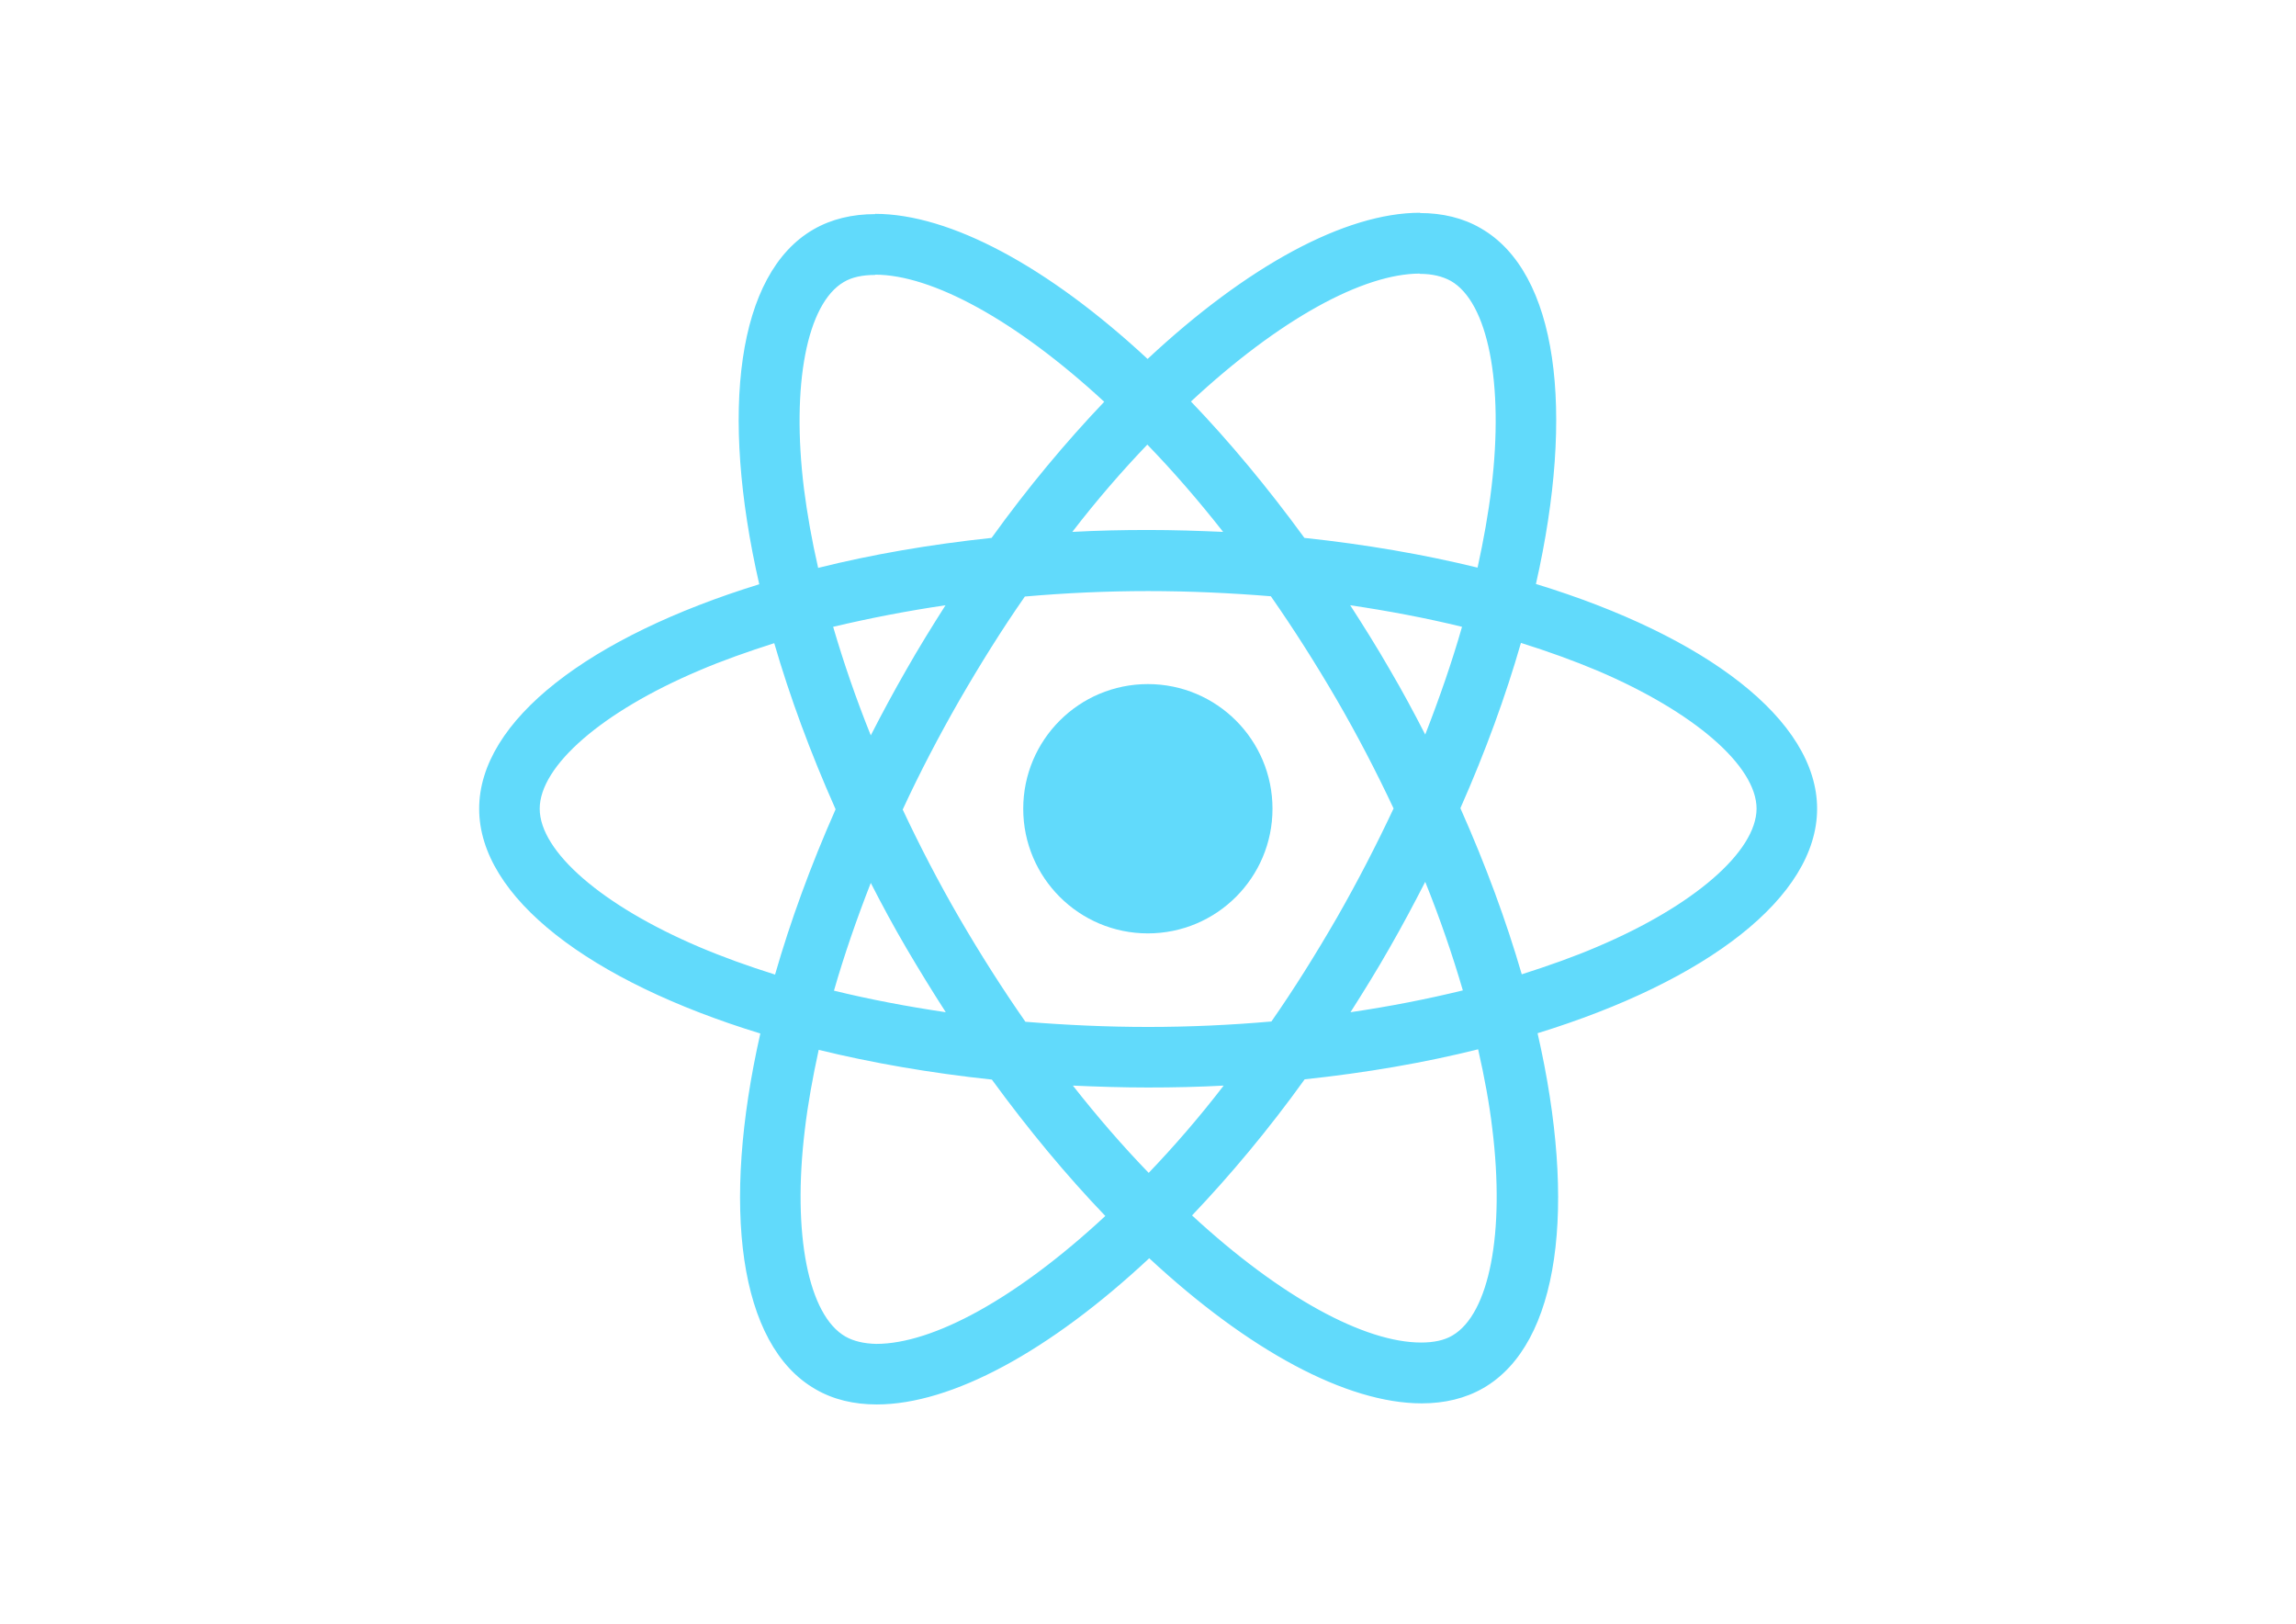
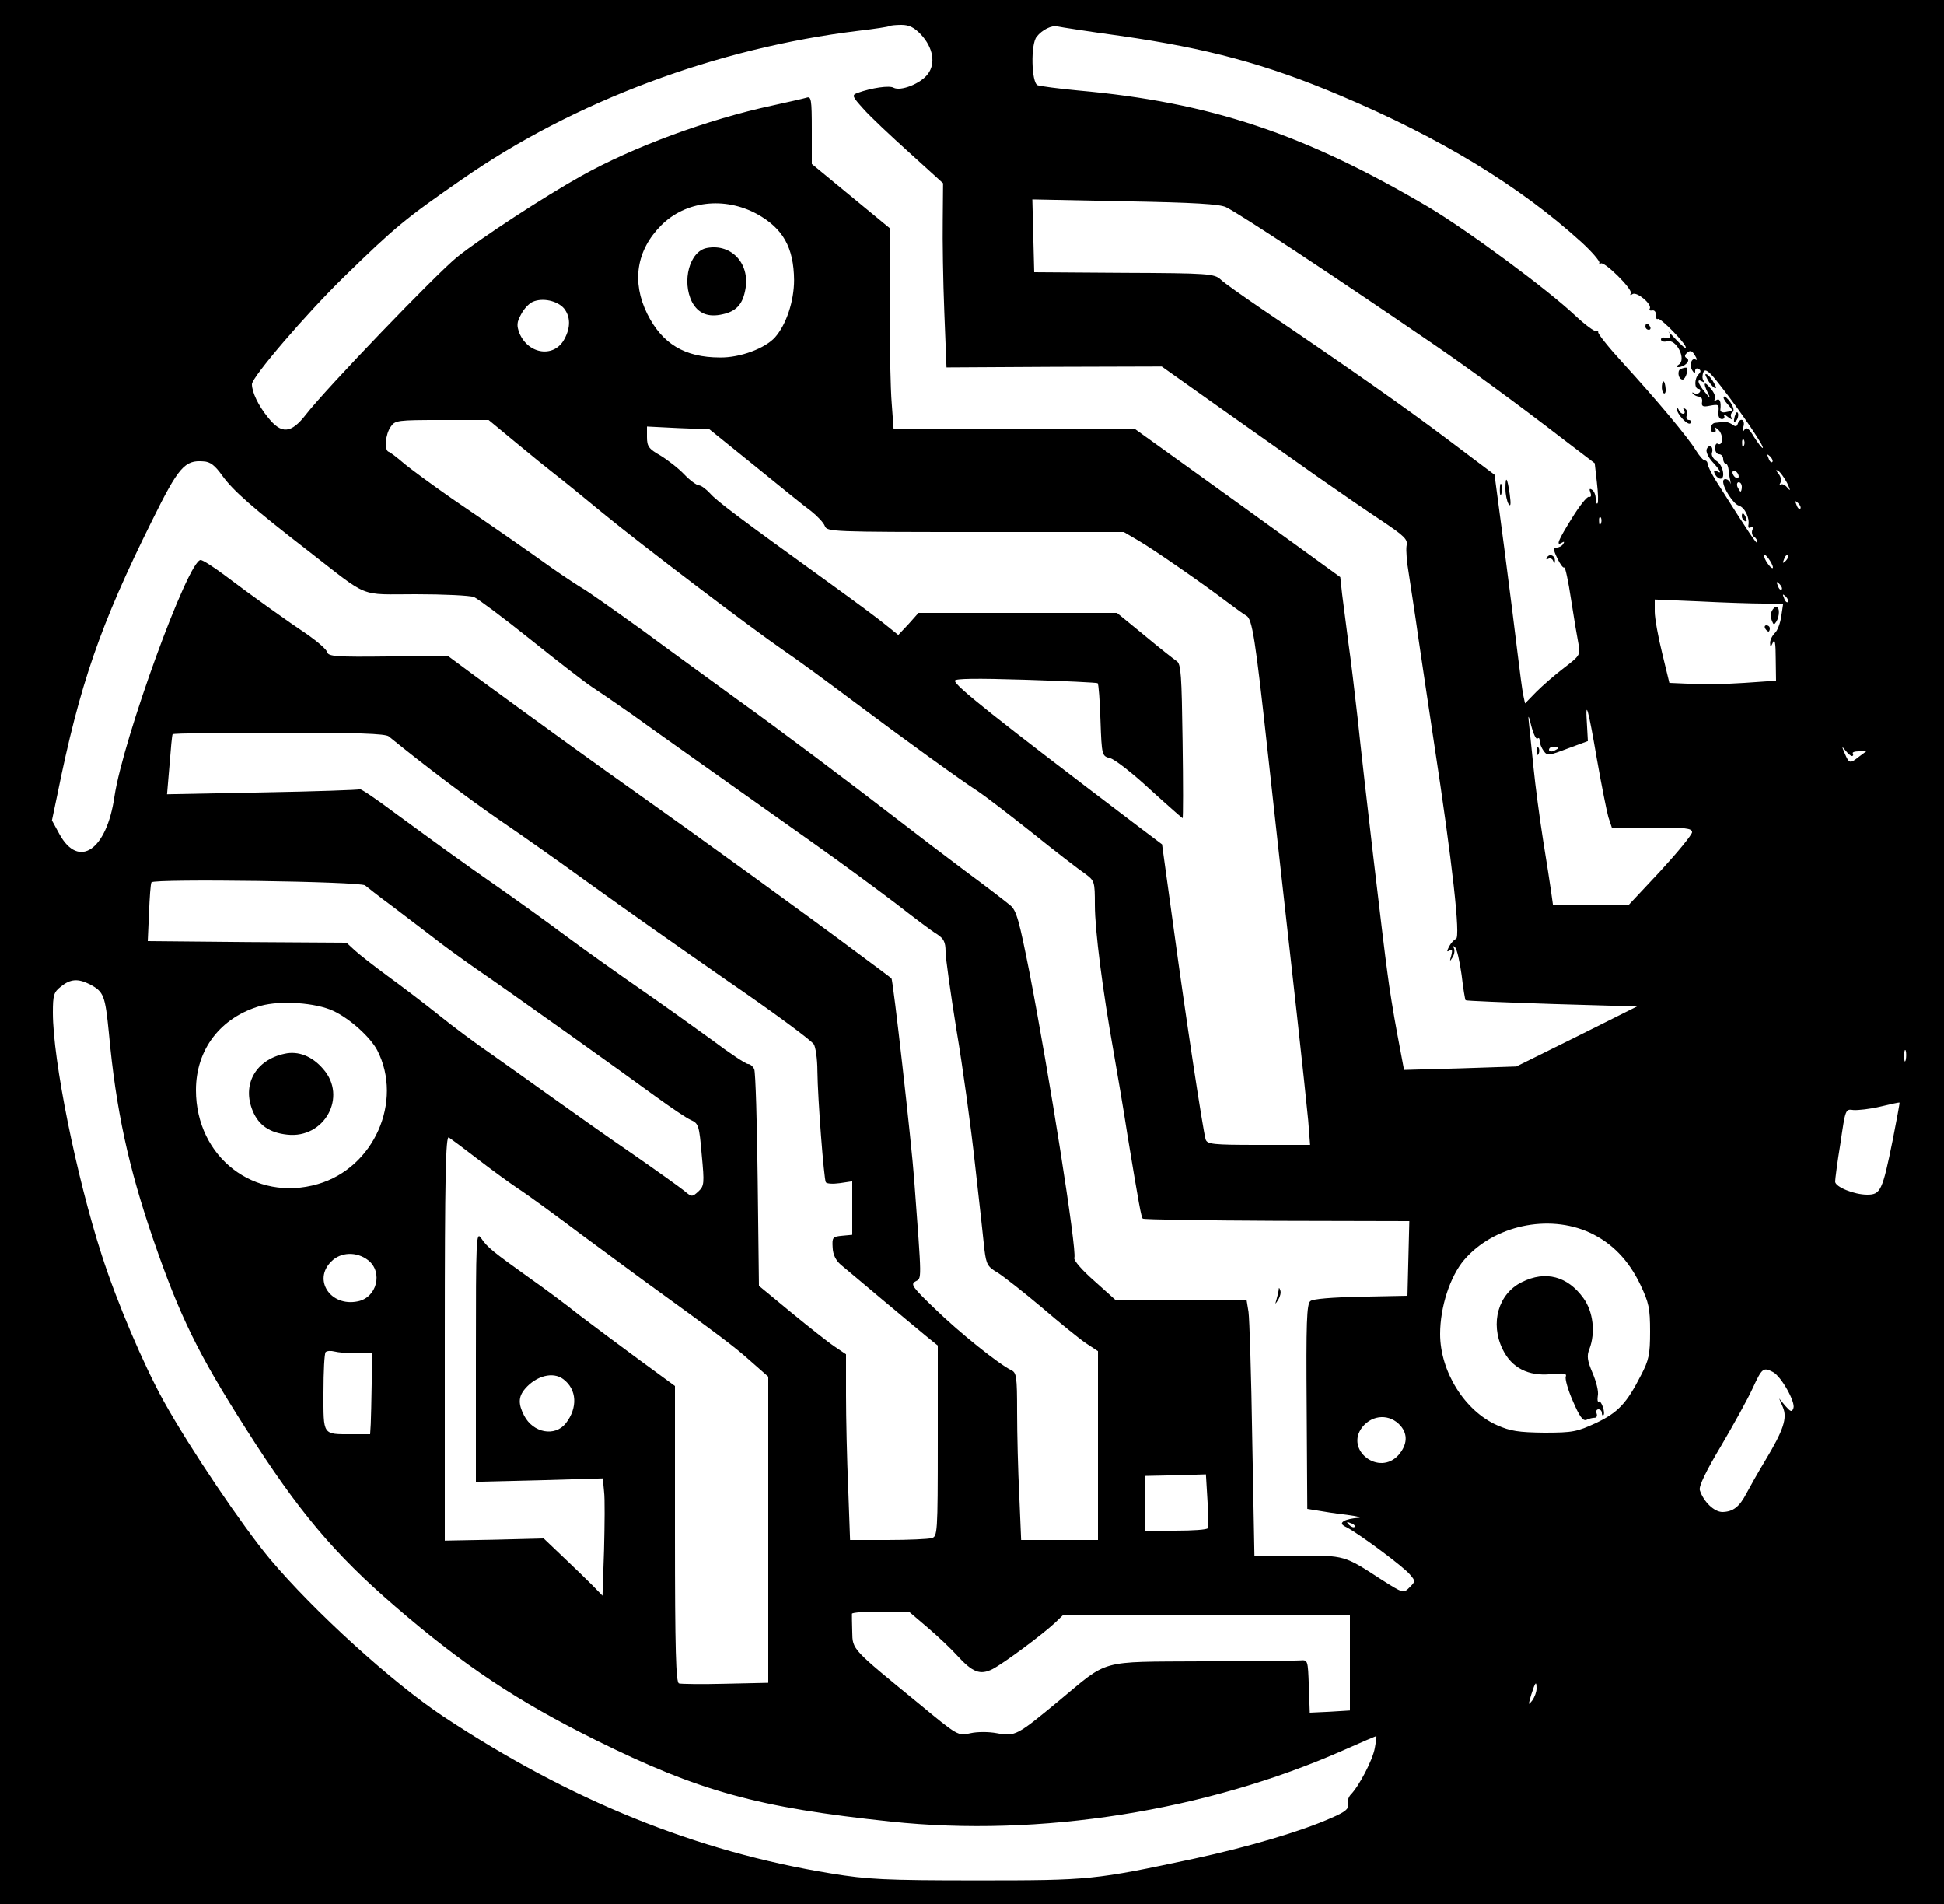
- <svg xmlns="http://www.w3.org/2000/svg" viewBox="0 0 841.9 595.3">
-   <g fill="#61DAFB">
-     <path d="M666.3 296.5c0-32.5-40.7-63.3-103.1-82.4 14.4-63.6 8-114.2-20.2-130.4-6.5-3.8-14.1-5.6-22.4-5.6v22.3c4.6 0 8.3.9 11.4 2.6 13.6 7.8 19.5 37.5 14.9 75.7-1.1 9.4-2.9 19.3-5.1 29.4-19.6-4.8-41-8.5-63.5-10.9-13.5-18.5-27.5-35.3-41.6-50 32.6-30.3 63.2-46.9 84-46.9V78c-27.5 0-63.5 19.6-99.9 53.6-36.4-33.8-72.4-53.2-99.9-53.2v22.3c20.7 0 51.4 16.5 84 46.6-14 14.7-28 31.4-41.3 49.9-22.6 2.4-44 6.1-63.6 11-2.3-10-4-19.7-5.2-29-4.7-38.2 1.1-67.9 14.6-75.8 3-1.8 6.9-2.6 11.5-2.6V78.5c-8.4 0-16 1.8-22.6 5.6-28.1 16.2-34.4 66.7-19.9 130.1-62.2 19.2-102.7 49.9-102.7 82.3 0 32.5 40.7 63.3 103.1 82.4-14.4 63.6-8 114.2 20.2 130.4 6.5 3.8 14.1 5.6 22.5 5.6 27.5 0 63.5-19.6 99.9-53.6 36.4 33.8 72.4 53.2 99.9 53.2 8.4 0 16-1.8 22.6-5.6 28.1-16.2 34.4-66.7 19.9-130.1 62-19.1 102.5-49.9 102.5-82.3zm-130.2-66.7c-3.7 12.9-8.3 26.2-13.5 39.5-4.1-8-8.4-16-13.1-24-4.6-8-9.5-15.8-14.4-23.4 14.2 2.1 27.9 4.7 41 7.9zm-45.8 106.5c-7.8 13.5-15.8 26.3-24.1 38.2-14.9 1.3-30 2-45.2 2-15.1 0-30.2-.7-45-1.9-8.3-11.9-16.4-24.6-24.2-38-7.6-13.1-14.5-26.4-20.8-39.8 6.2-13.4 13.2-26.8 20.7-39.9 7.8-13.5 15.8-26.3 24.1-38.2 14.9-1.3 30-2 45.2-2 15.1 0 30.2.7 45 1.9 8.3 11.9 16.4 24.6 24.2 38 7.6 13.1 14.5 26.4 20.8 39.8-6.3 13.4-13.2 26.8-20.7 39.9zm32.3-13c5.4 13.4 10 26.8 13.8 39.8-13.1 3.2-26.9 5.9-41.2 8 4.9-7.7 9.8-15.6 14.4-23.7 4.6-8 8.9-16.1 13-24.1zM421.2 430c-9.3-9.6-18.6-20.3-27.8-32 9 .4 18.2.7 27.5.7 9.4 0 18.7-.2 27.8-.7-9 11.7-18.3 22.4-27.5 32zm-74.4-58.9c-14.2-2.1-27.9-4.7-41-7.9 3.7-12.9 8.3-26.2 13.5-39.5 4.1 8 8.4 16 13.1 24 4.7 8 9.5 15.8 14.4 23.4zM420.7 163c9.3 9.6 18.6 20.3 27.8 32-9-.4-18.2-.7-27.5-.7-9.4 0-18.7.2-27.8.7 9-11.7 18.3-22.4 27.5-32zm-74 58.9c-4.9 7.7-9.8 15.6-14.4 23.7-4.6 8-8.9 16-13 24-5.4-13.4-10-26.8-13.8-39.8 13.1-3.1 26.9-5.8 41.2-7.9zm-90.5 125.2c-35.4-15.1-58.3-34.9-58.3-50.6 0-15.7 22.9-35.6 58.3-50.6 8.6-3.7 18-7 27.7-10.1 5.7 19.6 13.2 40 22.5 60.9-9.2 20.8-16.6 41.1-22.2 60.6-9.9-3.1-19.3-6.5-28-10.2zM310 490c-13.6-7.8-19.5-37.5-14.9-75.7 1.1-9.4 2.9-19.3 5.1-29.4 19.6 4.8 41 8.5 63.5 10.9 13.5 18.5 27.5 35.3 41.6 50-32.6 30.3-63.2 46.9-84 46.9-4.5-.1-8.3-1-11.3-2.7zm237.2-76.2c4.7 38.2-1.1 67.9-14.6 75.8-3 1.8-6.9 2.6-11.5 2.6-20.7 0-51.4-16.5-84-46.6 14-14.7 28-31.4 41.3-49.9 22.6-2.4 44-6.1 63.6-11 2.3 10.1 4.1 19.8 5.2 29.1zm38.5-66.7c-8.6 3.7-18 7-27.7 10.1-5.7-19.6-13.2-40-22.5-60.9 9.2-20.8 16.6-41.1 22.2-60.6 9.9 3.1 19.3 6.5 28.1 10.2 35.4 15.1 58.3 34.9 58.3 50.6-.1 15.7-23 35.6-58.4 50.6zM320.8 78.4z" />
-     <circle cx="420.9" cy="296.5" r="45.7" />
-     <path d="M520.5 78.1z" />
+ <svg xmlns="http://www.w3.org/2000/svg" version="1.0" width="625pt" height="612pt" viewBox="0 0 625 612" preserveAspectRatio="xMidYMid meet">
+   <g transform="translate(0,612) scale(0.1,-0.1)" fill="#000000" stroke="none">
+     <path d="M0 3060 l0 -3060 3125 0 3125 0 0 3060 0 3060 -3125 0 -3125 0 0 -3060z m2961 2949 c39 -42 48 -93 22 -127 -23 -31 -87 -56 -110 -44 -13 8 -70 0 -117 -17 -18 -7 -16 -11 20 -51 21 -24 88 -87 148 -141 l108 -98 -1 -118 c-1 -64 1 -197 5 -296 l7 -178 346 2 346 1 189 -134 c104 -73 243 -172 310 -219 67 -47 160 -111 207 -142 76 -51 86 -61 81 -82 -2 -14 1 -53 7 -87 5 -35 20 -128 31 -208 12 -80 34 -230 50 -335 60 -391 86 -628 71 -633 -6 -2 -16 -13 -22 -24 -8 -16 -8 -19 1 -13 9 5 10 1 6 -16 -6 -20 -5 -21 4 -6 6 9 8 23 4 30 -5 8 -4 9 4 2 6 -5 15 -45 21 -88 5 -43 11 -80 13 -82 1 -2 126 -7 277 -12 l274 -8 -194 -97 -194 -96 -181 -6 -180 -5 -22 117 c-12 64 -26 151 -31 192 -14 100 -77 638 -96 820 -9 80 -22 190 -30 245 -7 55 -16 125 -20 155 l-6 55 -124 90 c-69 50 -217 157 -330 238 l-206 148 -388 -1 -388 0 -6 82 c-4 46 -7 191 -7 324 l0 241 -125 103 -125 103 0 109 c0 100 -2 109 -17 104 -10 -3 -59 -14 -109 -25 -210 -45 -450 -134 -616 -227 -118 -66 -322 -199 -398 -260 -66 -53 -420 -421 -486 -506 -48 -62 -79 -65 -123 -9 -31 38 -51 81 -51 106 0 23 174 226 296 345 165 161 198 188 380 314 360 251 820 422 1274 477 52 6 97 13 99 15 2 2 20 4 39 4 25 0 41 -8 63 -31z m639 -4 c280 -40 471 -91 709 -192 322 -136 577 -291 776 -472 33 -30 58 -60 57 -65 -2 -6 0 -8 4 -3 10 10 105 -84 97 -96 -4 -6 -1 -7 6 -2 14 8 63 -33 55 -47 -3 -5 0 -7 8 -6 7 2 12 -5 12 -14 -1 -10 2 -16 6 -13 8 5 90 -79 90 -92 -1 -5 -15 8 -33 27 -18 19 -29 31 -24 26 12 -16 8 -28 -8 -22 -8 3 -15 0 -15 -5 0 -6 9 -9 20 -6 30 8 63 -59 37 -75 -7 -4 -7 -8 -2 -8 20 0 41 20 29 28 -9 5 -9 10 0 18 10 9 16 7 25 -8 7 -11 8 -17 3 -14 -14 8 -22 -18 -11 -35 7 -11 9 -11 9 -1 0 7 5 10 11 6 8 -4 8 -9 0 -17 -14 -14 -14 -47 0 -47 5 0 7 -5 4 -10 -4 -6 -12 -7 -18 -4 -7 4 -8 3 -4 -2 5 -5 14 -9 20 -9 7 0 11 -8 9 -18 -2 -13 3 -16 26 -11 27 5 29 4 27 -18 -2 -15 2 -25 11 -25 7 0 10 5 7 11 -4 6 2 4 12 -4 10 -8 16 -10 12 -3 -4 6 -3 14 3 18 6 4 4 15 -6 31 -9 13 -19 22 -22 19 -3 -3 3 -14 13 -25 10 -11 16 -20 14 -21 -2 0 -12 -2 -22 -4 -10 -2 -17 2 -16 8 3 26 -2 38 -13 31 -6 -4 -8 -3 -5 3 4 6 -2 22 -13 34 -21 26 -26 20 -9 -14 9 -19 7 -18 -10 3 -23 28 -27 45 -9 34 7 -4 8 -3 4 4 -4 7 -3 18 1 27 6 11 19 1 53 -43 67 -85 146 -202 137 -202 -3 0 -15 16 -28 36 -16 27 -24 33 -31 22 -6 -9 -7 -6 -3 10 7 23 -10 32 -18 10 -3 -10 -8 -10 -18 -2 -8 5 -20 9 -26 8 -7 -1 -20 -2 -28 -3 -17 -1 -21 -31 -4 -31 5 0 7 6 3 13 -4 6 1 4 11 -5 17 -16 14 -55 -3 -44 -4 2 -8 -4 -8 -15 0 -10 6 -19 13 -19 7 0 13 -7 13 -15 0 -8 4 -15 8 -15 4 0 8 -8 9 -17 1 -10 3 -27 6 -38 2 -11 2 -14 0 -7 -5 13 -23 17 -23 4 0 -21 33 -72 50 -77 20 -6 36 -40 31 -64 -1 -7 2 -10 8 -6 6 3 9 0 5 -8 -3 -8 -1 -18 5 -22 6 -3 11 -12 11 -18 0 -11 -25 27 -134 199 -14 23 -26 47 -26 53 0 6 -4 11 -9 11 -5 0 -18 15 -29 33 -24 40 -127 163 -235 281 -45 49 -81 94 -79 99 1 4 -1 6 -6 3 -5 -3 -36 20 -68 50 -89 84 -345 273 -469 347 -401 237 -704 338 -1127 376 -64 6 -124 14 -132 17 -20 8 -23 132 -3 156 17 22 49 38 67 33 8 -2 98 -16 200 -30z m342 -551 c51 -26 342 -218 672 -444 108 -74 263 -187 412 -302 l101 -77 7 -62 c4 -34 5 -64 2 -67 -3 -3 -6 4 -6 16 0 11 -5 24 -12 28 -8 5 -9 2 -5 -9 4 -10 2 -16 -5 -14 -6 1 -30 -29 -54 -68 -45 -72 -53 -92 -32 -79 7 4 8 3 4 -4 -4 -7 -14 -12 -21 -12 -12 0 -12 -6 2 -35 9 -19 19 -32 22 -29 3 3 13 -43 22 -103 9 -59 20 -124 24 -144 6 -34 4 -37 -47 -76 -29 -22 -69 -57 -89 -77 l-36 -37 -6 28 c-3 15 -11 75 -18 133 -7 58 -26 211 -43 340 l-31 234 -150 113 c-138 104 -319 231 -600 421 -60 41 -120 83 -131 94 -20 18 -40 20 -310 21 l-289 2 -3 117 -3 117 298 -6 c222 -4 305 -9 325 -19z m-1508 -22 c83 -46 118 -107 119 -212 0 -68 -25 -143 -61 -184 -32 -36 -113 -66 -177 -65 -114 0 -186 44 -234 140 -51 103 -35 205 45 285 78 78 203 93 308 36z m-621 -303 c21 -26 22 -61 2 -98 -32 -62 -116 -51 -145 18 -9 24 -9 35 5 60 9 18 26 36 38 41 32 14 79 3 100 -21z m-155 -431 c48 -40 105 -86 127 -103 21 -16 91 -73 154 -125 123 -101 472 -366 581 -441 36 -24 137 -98 225 -164 164 -123 347 -255 400 -289 17 -11 93 -69 170 -130 77 -62 155 -122 173 -134 31 -23 32 -25 32 -101 0 -81 25 -275 60 -471 11 -63 32 -185 45 -270 37 -224 44 -262 49 -267 3 -3 196 -6 431 -7 l426 -1 -3 -120 -3 -120 -149 -3 c-94 -2 -155 -7 -163 -14 -12 -9 -14 -70 -12 -340 l2 -328 31 -5 c17 -3 60 -10 96 -14 36 -5 52 -9 35 -10 -16 -1 -36 -5 -44 -10 -11 -7 -9 -12 10 -21 40 -21 183 -127 202 -151 18 -21 18 -22 -1 -41 -20 -20 -20 -20 -91 25 -120 78 -116 77 -269 77 l-139 0 -7 373 c-3 204 -9 389 -12 410 l-6 37 -210 0 -210 0 -69 62 c-40 35 -68 67 -65 75 9 22 -81 591 -144 916 -33 167 -42 201 -62 217 -13 11 -79 62 -147 112 -68 51 -160 121 -205 156 -171 132 -396 301 -526 394 -74 54 -211 153 -303 221 -93 67 -181 129 -196 137 -15 9 -56 36 -92 61 -88 63 -183 129 -324 225 -66 46 -137 98 -158 116 -21 18 -43 35 -48 36 -14 6 -10 56 7 80 14 21 21 22 165 22 l150 0 87 -72z m768 -75 c80 -65 161 -131 182 -146 20 -16 40 -37 44 -48 7 -18 22 -19 484 -19 l477 0 46 -27 c47 -27 210 -140 289 -200 24 -18 50 -37 59 -42 19 -10 29 -75 68 -431 26 -239 43 -389 95 -855 16 -143 32 -295 36 -337 l6 -78 -165 0 c-149 0 -166 2 -171 18 -9 32 -64 394 -102 673 l-38 275 -81 61 c-465 353 -585 449 -585 465 0 7 68 8 228 3 125 -4 229 -9 231 -11 3 -3 7 -56 9 -119 4 -115 5 -115 31 -122 14 -3 72 -48 128 -100 56 -51 104 -93 105 -93 2 0 2 111 0 247 -3 214 -5 249 -19 258 -9 6 -56 43 -104 83 l-88 72 -319 0 -319 0 -32 -36 -33 -35 -41 33 c-23 19 -100 76 -172 128 -305 220 -371 270 -392 294 -13 14 -29 26 -36 26 -7 0 -29 16 -47 35 -19 20 -54 47 -77 61 -37 21 -43 29 -43 59 l0 34 100 -5 101 -4 145 -117z m3181 65 c-3 -8 -6 -5 -6 6 -1 11 2 17 5 13 3 -3 4 -12 1 -19z m91 -53 c-3 -3 -9 2 -12 12 -6 14 -5 15 5 6 7 -7 10 -15 7 -18z m-4984 -43 c35 -49 99 -105 276 -242 201 -156 161 -140 347 -140 89 0 173 -4 187 -9 13 -6 95 -67 181 -136 86 -69 175 -138 198 -153 23 -15 80 -54 127 -87 79 -57 188 -134 585 -415 88 -62 207 -150 265 -194 58 -45 117 -90 133 -99 21 -14 27 -25 27 -55 0 -20 16 -134 35 -252 20 -118 47 -314 60 -435 14 -121 27 -243 30 -272 6 -47 10 -55 43 -74 20 -13 84 -63 142 -112 57 -49 121 -101 142 -115 l38 -25 0 -303 0 -304 -123 0 -124 0 -6 143 c-4 78 -7 199 -7 268 0 115 -2 127 -19 135 -38 18 -166 120 -245 197 -73 70 -79 79 -63 88 21 12 21 -8 -4 329 -8 112 -68 644 -73 645 0 1 -46 35 -101 76 -156 117 -514 376 -730 529 -91 64 -282 202 -509 368 l-85 63 -193 -1 c-167 -2 -193 0 -196 14 -2 8 -29 32 -60 54 -69 46 -185 129 -271 194 -35 26 -69 48 -76 48 -40 0 -249 -574 -277 -760 -25 -173 -115 -234 -177 -121 l-24 44 17 81 c72 356 138 547 305 883 85 172 105 195 165 190 22 -1 37 -13 60 -45z m4876 -3 c0 -6 -4 -7 -10 -4 -5 3 -10 11 -10 16 0 6 5 7 10 4 6 -3 10 -11 10 -16z m156 -22 c11 -24 11 -27 1 -15 -8 10 -18 14 -22 10 -5 -4 -5 -1 -1 6 4 7 2 20 -6 29 -9 12 -10 15 0 9 6 -4 19 -22 28 -39z m-146 -12 c0 -8 -2 -15 -4 -15 -2 0 -6 7 -10 15 -3 8 -1 15 4 15 6 0 10 -7 10 -15z m188 -70 c-3 -3 -9 2 -12 12 -6 14 -5 15 5 6 7 -7 10 -15 7 -18z m-641 -47 c-3 -8 -6 -5 -6 6 -1 11 2 17 5 13 3 -3 4 -12 1 -19z m553 -142 c0 -5 -7 -1 -15 10 -8 10 -14 24 -14 29 0 6 6 1 14 -9 8 -11 15 -24 15 -30z m41 21 c-10 -9 -11 -8 -5 6 3 10 9 15 12 12 3 -3 0 -11 -7 -18z m-13 -92 c-3 -3 -9 2 -12 12 -6 14 -5 15 5 6 7 -7 10 -15 7 -18z m20 -40 c-3 -3 -9 2 -12 12 -6 14 -5 15 5 6 7 -7 10 -15 7 -18z m-79 -5 l64 0 -6 -40 c-3 -22 -12 -47 -21 -55 -9 -9 -16 -24 -15 -33 0 -14 2 -13 9 3 6 14 9 -2 9 -52 l1 -71 -102 -7 c-57 -4 -134 -5 -172 -3 l-69 3 -23 95 c-13 52 -24 113 -24 134 l0 39 143 -6 c78 -4 171 -7 206 -7z m-535 -500 c15 -85 32 -170 37 -187 l11 -33 129 0 c108 0 129 -2 129 -15 0 -8 -46 -64 -102 -125 l-103 -110 -121 0 -121 0 -6 43 c-3 23 -15 98 -26 167 -11 69 -25 175 -31 235 -6 61 -13 126 -15 145 -3 24 0 21 8 -13 7 -27 16 -45 20 -41 4 4 7 1 7 -7 0 -9 6 -23 13 -33 12 -16 16 -15 77 8 l65 24 -3 54 c-6 87 4 52 32 -112z m-3884 73 c119 -97 252 -197 356 -269 71 -48 194 -135 274 -193 154 -111 277 -197 455 -321 152 -104 268 -190 281 -206 6 -8 12 -47 12 -87 1 -90 21 -347 27 -357 3 -5 23 -6 45 -3 l40 6 0 -86 0 -86 -32 -3 c-31 -3 -33 -5 -31 -38 1 -23 10 -41 26 -55 13 -11 72 -60 131 -110 59 -49 123 -103 144 -120 l37 -30 0 -307 c0 -299 -1 -307 -20 -312 -11 -3 -74 -6 -141 -6 l-121 0 -6 167 c-4 91 -7 226 -7 298 l0 132 -37 25 c-21 14 -84 64 -140 110 l-103 85 -4 339 c-2 186 -7 347 -11 357 -4 9 -13 17 -20 17 -7 0 -60 35 -117 78 -58 42 -160 115 -228 162 -68 47 -178 125 -244 174 -67 50 -165 120 -218 157 -108 75 -181 128 -334 240 -56 42 -105 75 -107 72 -3 -2 -143 -7 -312 -10 l-308 -6 8 94 c4 52 8 96 10 99 2 3 155 5 342 5 250 0 342 -3 353 -12z m3760 -37 c0 -2 -7 -6 -15 -10 -8 -3 -15 -1 -15 4 0 6 7 10 15 10 8 0 15 -2 15 -4z m944 -26 c4 0 5 3 3 8 -3 4 6 7 19 7 l24 0 -23 -17 c-29 -23 -32 -23 -46 10 -10 23 -10 25 2 10 8 -10 17 -18 21 -18z m-4780 -416 c6 -5 45 -36 86 -66 41 -31 100 -76 130 -99 30 -24 91 -68 135 -99 110 -75 480 -339 585 -416 47 -34 97 -68 111 -74 25 -11 27 -18 35 -111 9 -94 8 -101 -11 -119 -20 -18 -21 -18 -46 3 -15 12 -89 65 -164 117 -76 52 -192 134 -259 182 -67 48 -157 112 -201 143 -44 30 -118 85 -165 123 -46 37 -120 93 -164 125 -45 33 -92 70 -106 83 l-26 24 -319 2 -320 3 4 90 c2 50 5 94 8 99 8 12 674 3 687 -10z m-885 -318 c45 -24 49 -36 61 -156 23 -249 63 -432 143 -665 85 -246 144 -367 298 -608 167 -263 283 -401 479 -570 221 -191 395 -306 645 -430 333 -165 522 -217 949 -262 479 -51 1014 34 1457 230 56 25 103 45 104 45 1 0 -1 -18 -5 -39 -7 -39 -51 -123 -78 -150 -7 -8 -11 -22 -9 -32 4 -13 -8 -23 -52 -42 -96 -43 -269 -94 -441 -131 -324 -69 -333 -70 -700 -70 -295 0 -351 3 -467 22 -436 71 -840 235 -1248 505 -164 109 -415 337 -558 507 -89 107 -256 354 -340 505 -66 119 -151 319 -200 471 -82 254 -157 626 -157 779 0 57 3 66 26 84 31 25 55 26 93 7z m782 -85 c54 -25 120 -85 142 -127 84 -164 -11 -378 -191 -430 -203 -59 -392 86 -392 302 0 131 79 234 208 271 65 18 177 10 233 -16z m5056 -158 c-3 -10 -5 -4 -5 12 0 17 2 24 5 18 2 -7 2 -21 0 -30z m-42 -258 c-33 -163 -39 -175 -82 -175 -42 0 -103 25 -103 42 0 7 7 63 17 123 16 110 16 111 42 107 14 -1 53 3 86 11 33 8 61 14 62 13 1 -1 -9 -55 -22 -121z m-4550 -60 c44 -34 103 -77 130 -95 28 -18 120 -85 205 -149 85 -63 178 -131 205 -151 236 -171 287 -209 337 -254 l58 -51 0 -492 0 -492 -137 -3 c-76 -2 -144 -1 -150 1 -10 2 -13 107 -13 480 l0 476 -116 85 c-64 47 -151 112 -193 144 -41 33 -114 87 -161 120 -113 81 -133 96 -153 126 -16 23 -17 5 -17 -379 l0 -404 204 5 204 6 4 -42 c3 -22 2 -107 0 -188 l-5 -147 -31 32 c-18 18 -60 59 -95 92 l-63 60 -159 -4 -159 -3 0 652 c0 518 3 650 13 644 6 -4 48 -35 92 -69z m3576 -237 c71 -33 125 -88 163 -168 27 -57 31 -75 31 -150 0 -74 -4 -92 -29 -140 -47 -92 -74 -120 -145 -154 -61 -28 -74 -31 -166 -31 -83 1 -109 5 -152 24 -104 46 -183 173 -183 293 0 87 32 185 77 238 95 111 271 149 404 88z m-3927 -89 c48 -38 28 -120 -34 -132 -87 -18 -145 69 -85 128 30 31 82 33 119 4z m-39 -299 l50 0 0 -98 c-1 -53 -2 -112 -3 -129 l-2 -33 -59 0 c-95 0 -91 -5 -91 134 0 68 3 126 7 130 4 4 17 5 28 2 11 -3 43 -6 70 -6z m4555 -60 c27 -14 73 -97 66 -116 -5 -14 -9 -12 -26 7 l-20 24 12 -28 c15 -35 2 -74 -57 -172 -23 -38 -50 -86 -60 -105 -23 -44 -43 -59 -77 -60 -27 0 -61 33 -73 70 -4 12 19 60 68 142 40 68 86 151 102 186 30 65 34 68 65 52z m-3889 -23 c44 -33 47 -92 8 -142 -35 -44 -105 -31 -134 25 -19 37 -19 60 3 86 36 42 90 56 123 31z m2692 -150 c24 -28 21 -61 -6 -93 -62 -71 -175 15 -117 89 33 41 89 43 123 4z m-621 -239 c3 -46 4 -86 1 -90 -2 -5 -49 -8 -104 -8 l-99 0 0 88 0 88 99 2 98 3 5 -83z m473 -86 c-3 -3 -11 0 -18 7 -9 10 -8 11 6 5 10 -3 15 -9 12 -12z m-1372 -324 c34 -29 76 -69 93 -88 51 -56 75 -65 115 -45 38 20 159 110 201 149 l27 26 461 0 460 0 0 -154 0 -154 -65 -4 -64 -3 -3 85 c-3 84 -3 85 -28 83 -14 -1 -155 -3 -315 -3 -337 -2 -298 8 -462 -128 -133 -110 -139 -114 -198 -103 -26 5 -63 5 -85 0 -40 -9 -40 -9 -167 96 -215 176 -212 172 -213 230 -1 28 -1 53 -1 58 1 4 42 7 92 7 l91 0 61 -52z m1957 -196 c0 -10 -6 -27 -14 -38 -13 -17 -13 -15 -3 19 13 41 17 46 17 19z" />
+     <path d="M5290 5070 c0 -5 5 -10 11 -10 5 0 7 5 4 10 -3 6 -8 10 -11 10 -2 0 -4 -4 -4 -10z" />
+     <path d="M5403 4934 c-12 -6 -7 -34 7 -34 4 0 10 9 13 20 5 20 2 22 -20 14z" />
+     <path d="M5489 4902 c6 -12 16 -24 22 -28 8 -4 8 -1 0 14 -6 12 -16 24 -22 28 -8 4 -8 1 0 -14z" />
+     <path d="M5343 4880 c-1 -11 2 -22 6 -24 4 -3 7 4 6 14 -2 27 -10 33 -12 10z" />
+     <path d="M5391 4807 c-2 -16 37 -58 44 -47 3 5 1 10 -5 10 -7 0 -10 7 -7 15 4 8 1 17 -5 21 -7 4 -8 3 -4 -4 4 -7 3 -12 -3 -12 -5 0 -12 6 -14 13 -3 6 -6 8 -6 4z" />
+     <path d="M5577 4781 c-4 -17 -3 -21 5 -13 5 5 8 16 6 23 -3 8 -7 3 -11 -10z" />
+     <path d="M5487 4676 c-3 -8 5 -26 19 -41 26 -28 31 -41 13 -29 -7 4 -10 1 -7 -6 2 -8 10 -16 16 -18 21 -7 13 43 -9 56 -11 7 -18 19 -15 27 3 8 1 17 -3 20 -5 3 -11 -1 -14 -9z" />
+     <path d="M5600 4461 c0 -6 4 -13 10 -16 6 -3 7 1 4 9 -7 18 -14 21 -14 7z" />
+     <path d="M4840 4549 c0 -19 5 -41 10 -49 7 -10 8 -1 4 30 -8 56 -14 64 -14 19z" />
+     <path d="M4822 4545 c0 -16 2 -22 5 -12 2 9 2 23 0 30 -3 6 -5 -1 -5 -18z" />
+     <path d="M4974 4329 c-4 -7 -3 -9 4 -5 5 3 13 0 15 -6 4 -9 6 -10 6 -1 1 17 -16 25 -25 12z" />
+     <path d="M2273 5323 c-56 -10 -82 -107 -48 -174 20 -37 52 -50 99 -39 41 9 62 30 71 73 20 86 -41 155 -122 140z" />
+     <path d="M4111 1973 c-1 -6 -4 -20 -7 -30 -5 -17 -5 -17 6 0 6 10 9 23 6 30 -3 9 -5 9 -5 0z" />
+     <path d="M5696 4155 c-3 -8 -3 -22 1 -31 5 -13 7 -13 14 -2 11 17 11 48 0 48 -5 0 -11 -7 -15 -15z" />
+     <path d="M5675 4100 c3 -5 8 -10 11 -10 2 0 4 5 4 10 0 6 -5 10 -11 10 -5 0 -7 -4 -4 -10z" />
+     <path d="M4941 3704 c0 -11 3 -14 6 -6 3 7 2 16 -1 19 -3 4 -6 -2 -5 -13z" />
+     <path d="M915 2733 c-94 -20 -138 -100 -102 -185 19 -45 54 -69 110 -75 120 -14 195 122 116 211 -35 41 -80 59 -124 49z" />
+     <path d="M4893 1999 c-76 -37 -103 -132 -62 -216 29 -60 83 -87 155 -80 41 4 52 3 48 -8 -3 -7 7 -43 23 -79 21 -49 32 -64 43 -60 8 4 20 7 27 7 6 0 9 6 6 14 -3 7 0 13 6 13 6 0 11 -5 11 -12 0 -6 2 -9 5 -7 7 8 -7 49 -15 44 -4 -2 -5 6 -3 19 3 13 -5 45 -17 73 -17 40 -19 55 -10 77 20 53 12 120 -19 163 -51 71 -122 90 -198 52z" />
  </g>
</svg>
